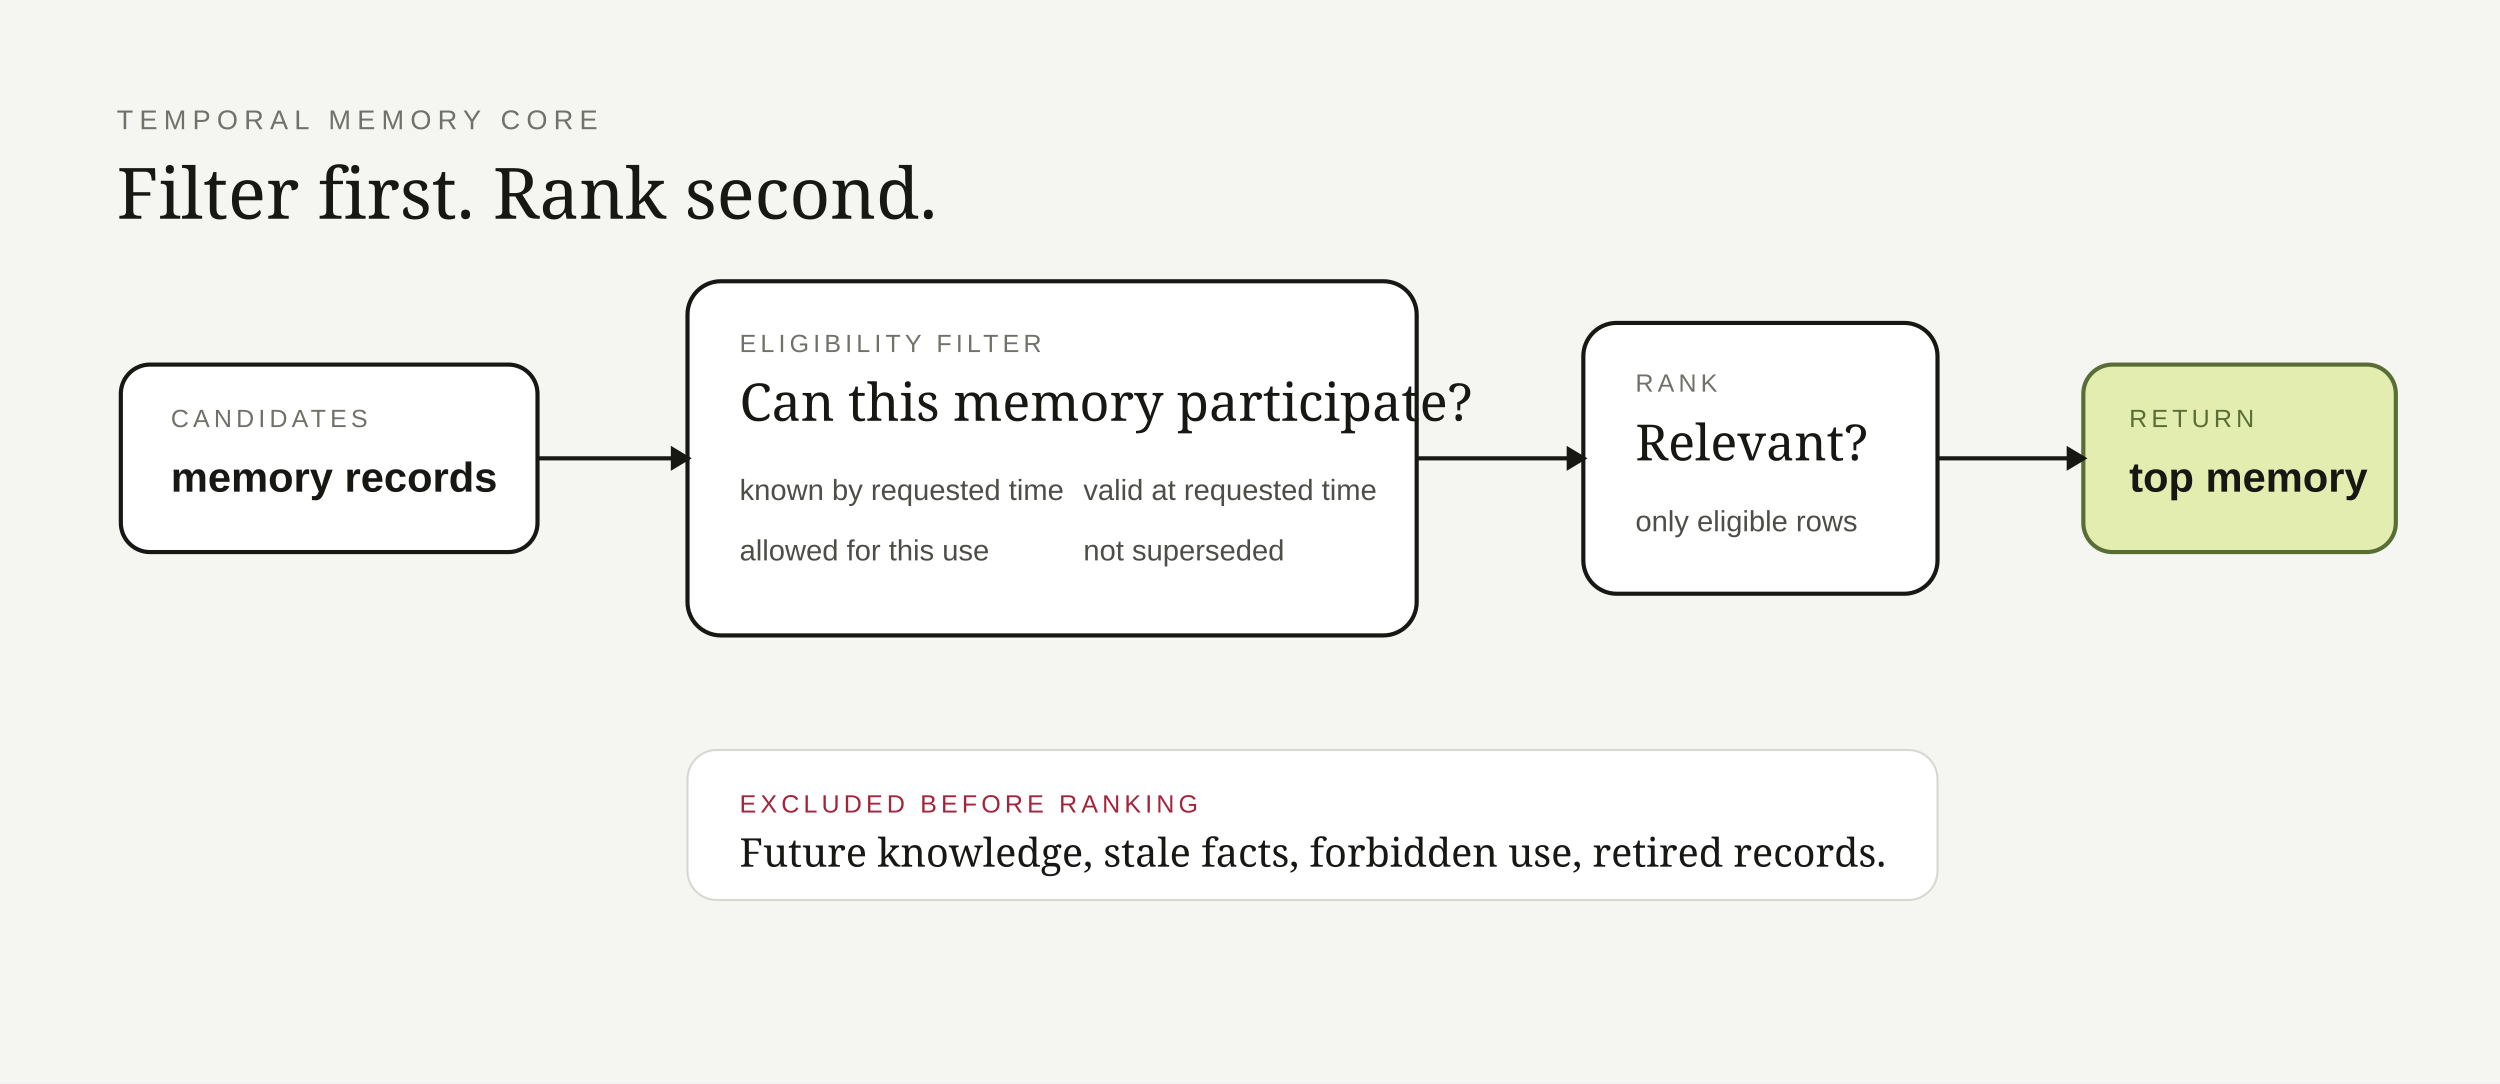
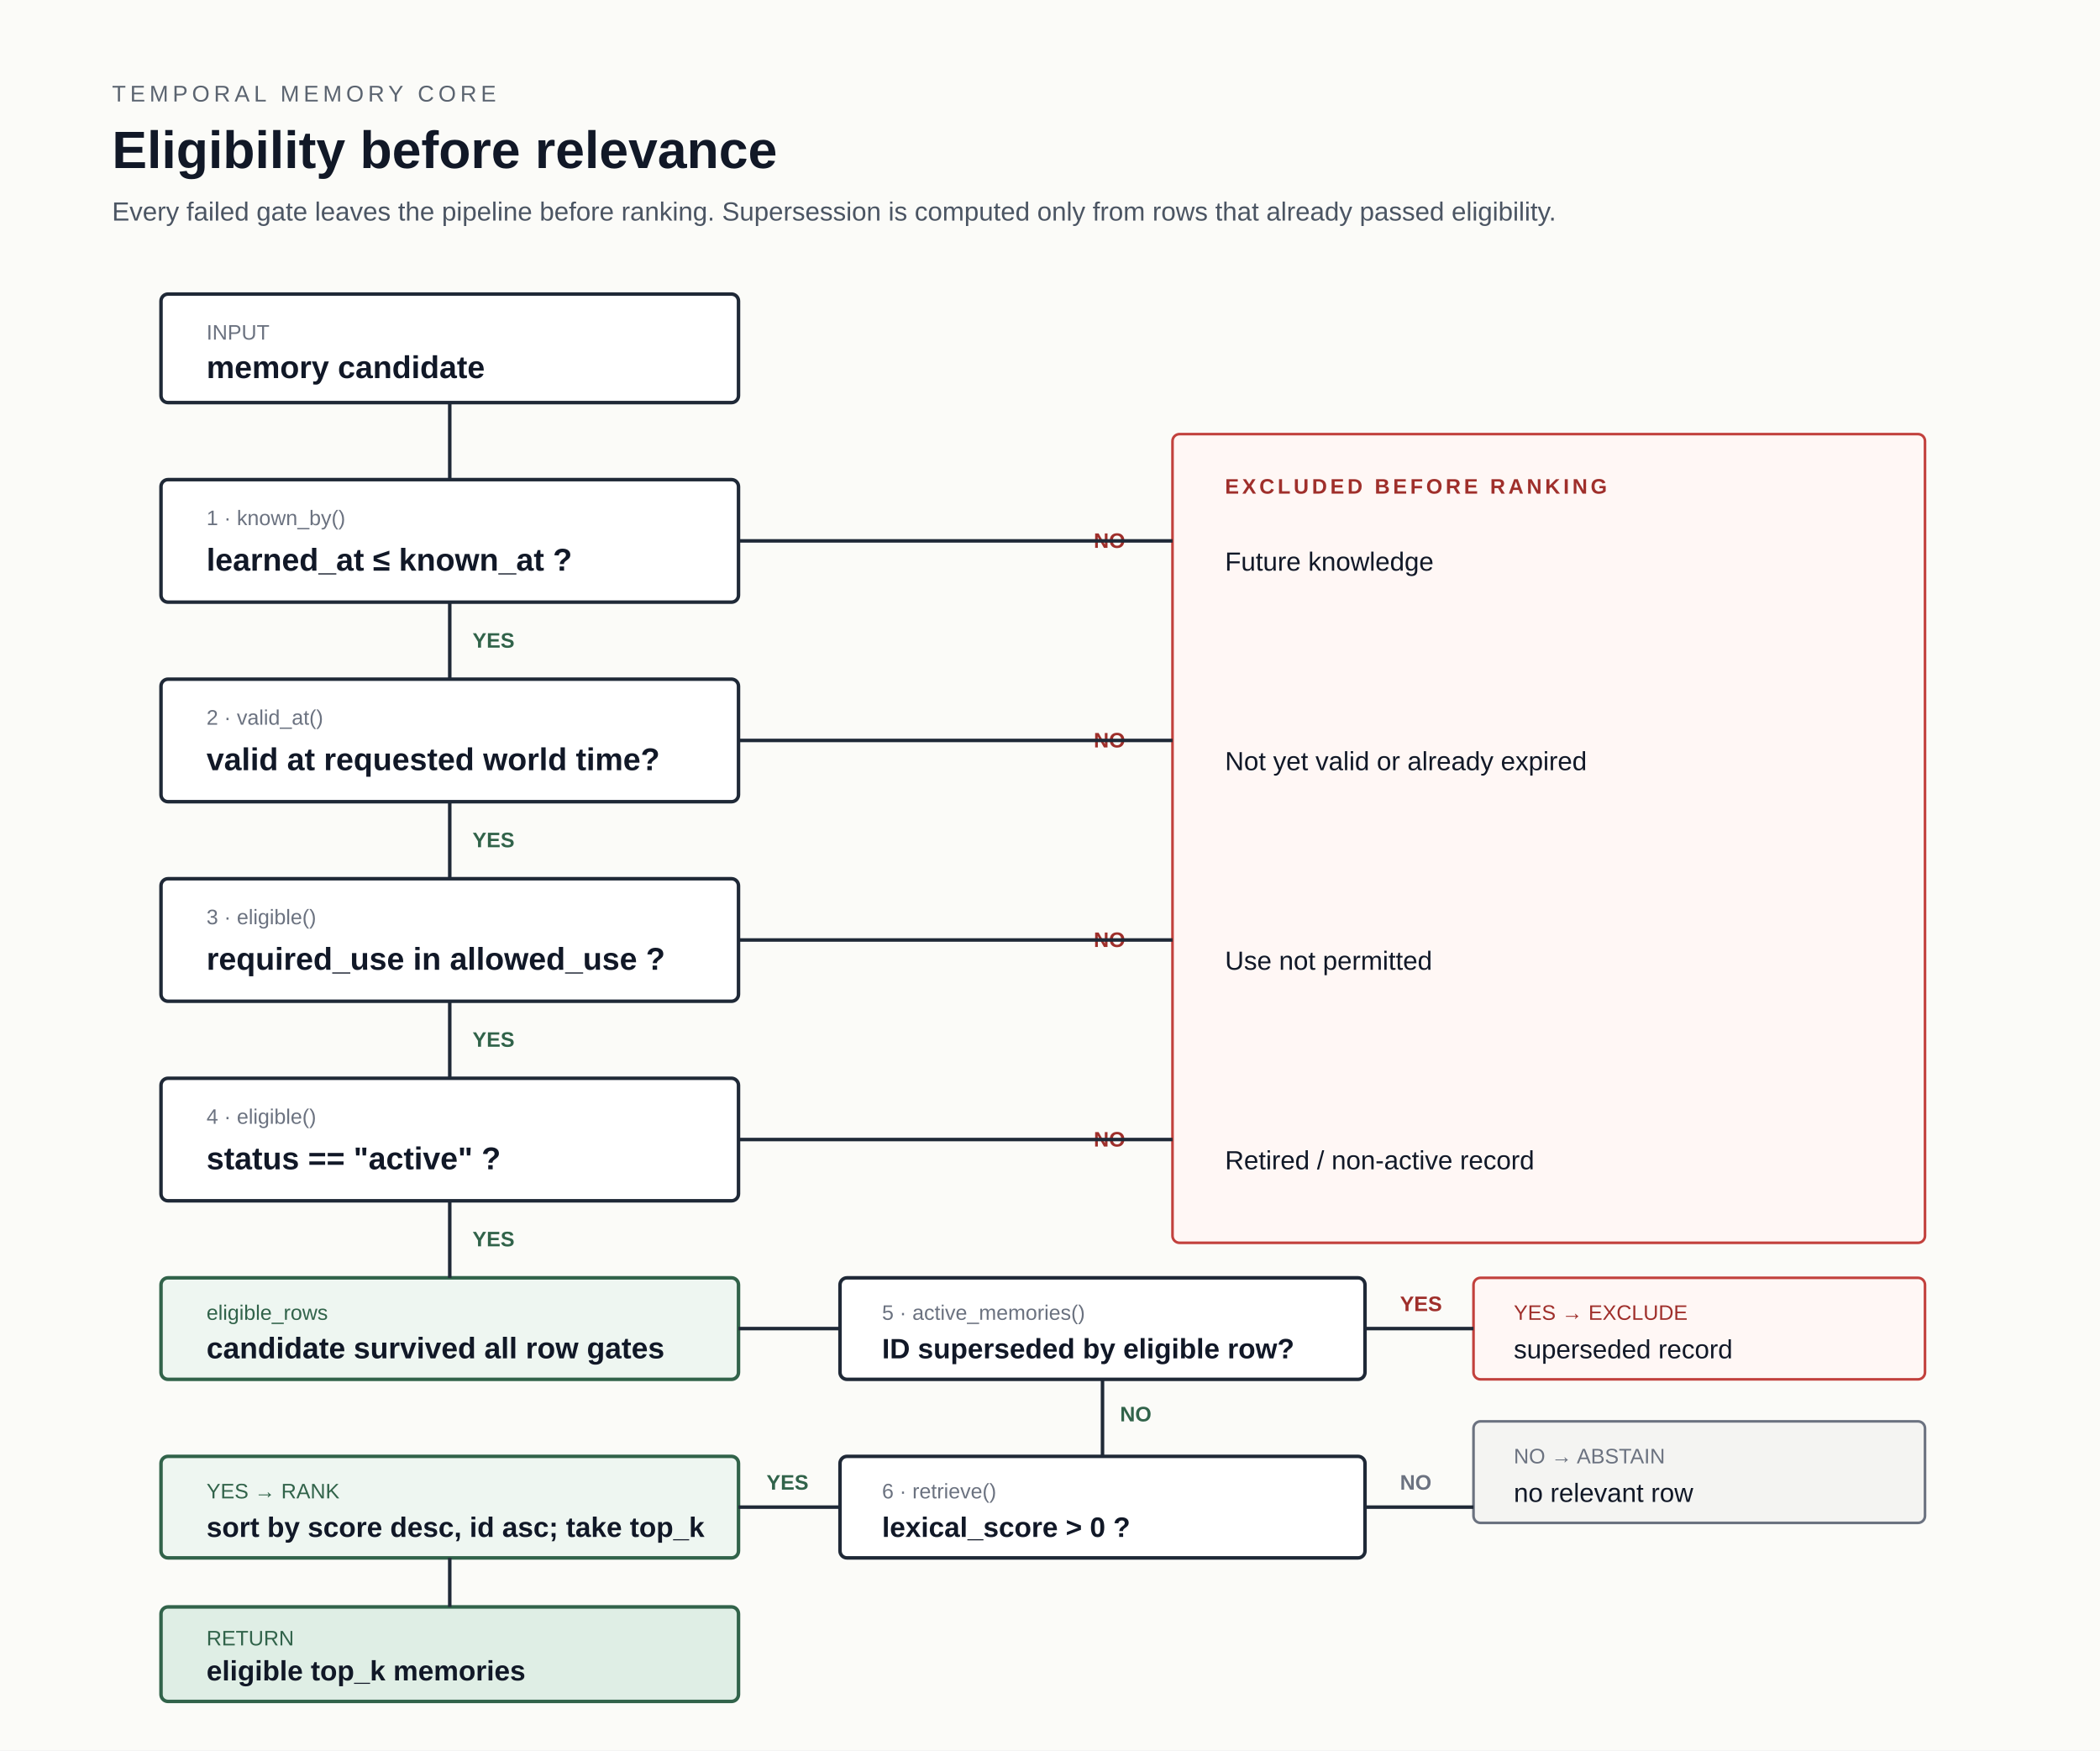
- <svg xmlns="http://www.w3.org/2000/svg" viewBox="0 0 1200 520" role="img" aria-labelledby="t d">
-   <rect width="1200" height="520" fill="#f5f5f1" />
-   <text x="56" y="62" fill="#71716a" font-family="Arial,sans-serif" font-size="13" letter-spacing="3">TEMPORAL MEMORY CORE</text>
-   <text x="56" y="105" fill="#171714" font-family="Georgia,serif" font-size="34">Filter first. Rank second.</text>
-   <rect x="58" y="175" width="200" height="90" rx="14" fill="#fff" stroke="#171714" stroke-width="2" />
-   <text x="82" y="205" fill="#71716a" font-family="Arial,sans-serif" font-size="12" letter-spacing="2">CANDIDATES</text>
-   <text x="82" y="236" fill="#171714" font-family="Arial,sans-serif" font-size="20" font-weight="700">memory records</text>
-   <rect x="330" y="135" width="350" height="170" rx="16" fill="#fff" stroke="#171714" stroke-width="2" />
-   <text x="355" y="169" fill="#71716a" font-family="Arial,sans-serif" font-size="12" letter-spacing="2">ELIGIBILITY FILTER</text>
-   <text x="355" y="202" fill="#171714" font-family="Georgia,serif" font-size="25">Can this memory participate?</text>
-   <text x="355" y="240" fill="#4e4e48" font-family="Arial,sans-serif" font-size="14">known by requested time</text>
-   <text x="520" y="240" fill="#4e4e48" font-family="Arial,sans-serif" font-size="14">valid at requested time</text>
-   <text x="355" y="269" fill="#4e4e48" font-family="Arial,sans-serif" font-size="14">allowed for this use</text>
-   <text x="520" y="269" fill="#4e4e48" font-family="Arial,sans-serif" font-size="14">not superseded</text>
-   <rect x="760" y="155" width="170" height="130" rx="16" fill="#fff" stroke="#171714" stroke-width="2" />
-   <text x="785" y="188" fill="#71716a" font-family="Arial,sans-serif" font-size="12" letter-spacing="2">RANK</text>
-   <text x="785" y="221" fill="#171714" font-family="Georgia,serif" font-size="24">Relevant?</text>
-   <text x="785" y="255" fill="#4e4e48" font-family="Arial,sans-serif" font-size="14">only eligible rows</text>
-   <rect x="1000" y="175" width="150" height="90" rx="14" fill="#e4edb0" stroke="#596e35" stroke-width="2" />
-   <text x="1022" y="205" fill="#596e35" font-family="Arial,sans-serif" font-size="12" letter-spacing="2">RETURN</text>
-   <text x="1022" y="236" fill="#171714" font-family="Arial,sans-serif" font-size="20" font-weight="700">top memory</text>
-   <g stroke="#171714" stroke-width="2" fill="none">
-     <path d="M258 220 H330" />
-     <path d="M680 220 H760" />
-     <path d="M930 220 H1000" />
+ <svg xmlns="http://www.w3.org/2000/svg" viewBox="0 0 1200 1000" role="img" aria-labelledby="title desc">
+   <rect width="1200" height="1000" fill="#fbfbf8" />
+   <g font-family="Arial, sans-serif">
+     <text x="64" y="58" font-size="13" letter-spacing="2.4" fill="#5b6470">TEMPORAL MEMORY CORE</text>
+     <text x="64" y="96" font-size="30" font-weight="700" fill="#111827">Eligibility before relevance</text>
+     <text x="64" y="126" font-size="15" fill="#4b5563">Every failed gate leaves the pipeline before ranking. Supersession is computed only from rows that already passed eligibility.</text>
  </g>
-   <g fill="#171714">
-     <path d="M322 214 l10 6 -10 6z" />
-     <path d="M752 214 l10 6 -10 6z" />
-     <path d="M992 214 l10 6 -10 6z" />
+   <g font-family="Arial, sans-serif" fill="#111827" stroke="#1f2937" stroke-width="2">
+     <rect x="92" y="168" width="330" height="62" rx="4" fill="#ffffff" />
+     <text x="118" y="194" font-size="12" fill="#6b7280" stroke="none">INPUT</text>
+     <text x="118" y="216" font-size="18" font-weight="700" stroke="none">memory candidate</text>
+     <rect x="92" y="274" width="330" height="70" rx="4" fill="#ffffff" />
+     <text x="118" y="300" font-size="12" fill="#6b7280" stroke="none">1 · known_by()</text>
+     <text x="118" y="326" font-size="18" font-weight="700" stroke="none">learned_at ≤ known_at ?</text>
+     <rect x="92" y="388" width="330" height="70" rx="4" fill="#ffffff" />
+     <text x="118" y="414" font-size="12" fill="#6b7280" stroke="none">2 · valid_at()</text>
+     <text x="118" y="440" font-size="18" font-weight="700" stroke="none">valid at requested world time?</text>
+     <rect x="92" y="502" width="330" height="70" rx="4" fill="#ffffff" />
+     <text x="118" y="528" font-size="12" fill="#6b7280" stroke="none">3 · eligible()</text>
+     <text x="118" y="554" font-size="18" font-weight="700" stroke="none">required_use in allowed_use ?</text>
+     <rect x="92" y="616" width="330" height="70" rx="4" fill="#ffffff" />
+     <text x="118" y="642" font-size="12" fill="#6b7280" stroke="none">4 · eligible()</text>
+     <text x="118" y="668" font-size="18" font-weight="700" stroke="none">status == "active" ?</text>
  </g>
-   <rect x="330" y="360" width="600" height="72" rx="14" fill="#fff" stroke="#d8d8d1" />
-   <text x="355" y="390" fill="#a4243b" font-family="Arial,sans-serif" font-size="12" letter-spacing="2">EXCLUDED BEFORE RANKING</text>
-   <text x="355" y="416" fill="#171714" font-family="Georgia,serif" font-size="19">Future knowledge, stale facts, forbidden use, retired records.</text>
+   <g font-family="Arial, sans-serif">
+     <rect x="670" y="248" width="430" height="462" rx="4" fill="#fff7f5" stroke="#c2413d" stroke-width="1.5" />
+     <text x="700" y="282" font-size="12" font-weight="700" letter-spacing="1.8" fill="#9f2f2b">EXCLUDED BEFORE RANKING</text>
+     <g fill="#111827" font-size="15">
+       <text x="700" y="326">Future knowledge</text>
+       <text x="700" y="440">Not yet valid or already expired</text>
+       <text x="700" y="554">Use not permitted</text>
+       <text x="700" y="668">Retired / non-active record</text>
+     </g>
+     <g fill="#9f2f2b" font-size="12" font-weight="700">
+       <text x="625" y="313">NO</text>
+       <text x="625" y="427">NO</text>
+       <text x="625" y="541">NO</text>
+       <text x="625" y="655">NO</text>
+     </g>
+   </g>
+   <g fill="none" stroke="#1f2937" stroke-width="2">
+     <path d="M257 230 V274" />
+     <path d="M257 344 V388" />
+     <path d="M257 458 V502" />
+     <path d="M257 572 V616" />
+     <path d="M422 309 H670" />
+     <path d="M422 423 H670" />
+     <path d="M422 537 H670" />
+     <path d="M422 651 H670" />
+   </g>
+   <g font-family="Arial, sans-serif" font-size="12" font-weight="700" fill="#31634a">
+     <text x="270" y="370">YES</text>
+     <text x="270" y="484">YES</text>
+     <text x="270" y="598">YES</text>
+     <text x="270" y="712">YES</text>
+   </g>
+   <g font-family="Arial, sans-serif">
+     <rect x="92" y="730" width="330" height="58" rx="4" fill="#eef6f1" stroke="#31634a" stroke-width="2" />
+     <text x="118" y="754" font-size="12" fill="#31634a">eligible_rows</text>
+     <text x="118" y="776" font-size="17" font-weight="700" fill="#111827">candidate survived all row gates</text>
+     <rect x="480" y="730" width="300" height="58" rx="4" fill="#ffffff" stroke="#1f2937" stroke-width="2" />
+     <text x="504" y="754" font-size="12" fill="#6b7280">5 · active_memories()</text>
+     <text x="504" y="776" font-size="16" font-weight="700" fill="#111827">ID superseded by eligible row?</text>
+     <rect x="842" y="730" width="258" height="58" rx="4" fill="#fff7f5" stroke="#c2413d" stroke-width="1.5" />
+     <text x="865" y="754" font-size="12" fill="#9f2f2b">YES → EXCLUDE</text>
+     <text x="865" y="776" font-size="15" fill="#111827">superseded record</text>
+     <rect x="480" y="832" width="300" height="58" rx="4" fill="#ffffff" stroke="#1f2937" stroke-width="2" />
+     <text x="504" y="856" font-size="12" fill="#6b7280">6 · retrieve()</text>
+     <text x="504" y="878" font-size="16" font-weight="700" fill="#111827">lexical_score &gt; 0 ?</text>
+     <rect x="842" y="812" width="258" height="58" rx="4" fill="#f4f4f2" stroke="#6b7280" stroke-width="1.5" />
+     <text x="865" y="836" font-size="12" fill="#6b7280">NO → ABSTAIN</text>
+     <text x="865" y="858" font-size="15" fill="#111827">no relevant row</text>
+     <rect x="92" y="832" width="330" height="58" rx="4" fill="#eef6f1" stroke="#31634a" stroke-width="2" />
+     <text x="118" y="856" font-size="12" fill="#31634a">YES → RANK</text>
+     <text x="118" y="878" font-size="16" font-weight="700" fill="#111827">sort by score desc, id asc; take top_k</text>
+     <rect x="92" y="918" width="330" height="54" rx="4" fill="#dfeee5" stroke="#31634a" stroke-width="2" />
+     <text x="118" y="940" font-size="12" fill="#31634a">RETURN</text>
+     <text x="118" y="960" font-size="16" font-weight="700" fill="#111827">eligible top_k memories</text>
+   </g>
+   <g fill="none" stroke="#1f2937" stroke-width="2">
+     <path d="M257 686 V730" />
+     <path d="M422 759 H480" />
+     <path d="M780 759 H842" />
+     <path d="M630 788 V832" />
+     <path d="M480 861 H422" />
+     <path d="M780 861 H842" />
+     <path d="M257 890 V918" />
+   </g>
+   <g font-family="Arial, sans-serif" font-size="12" font-weight="700">
+     <text x="800" y="749" fill="#9f2f2b">YES</text>
+     <text x="640" y="812" fill="#31634a">NO</text>
+     <text x="438" y="851" fill="#31634a">YES</text>
+     <text x="800" y="851" fill="#6b7280">NO</text>
+   </g>
</svg>
